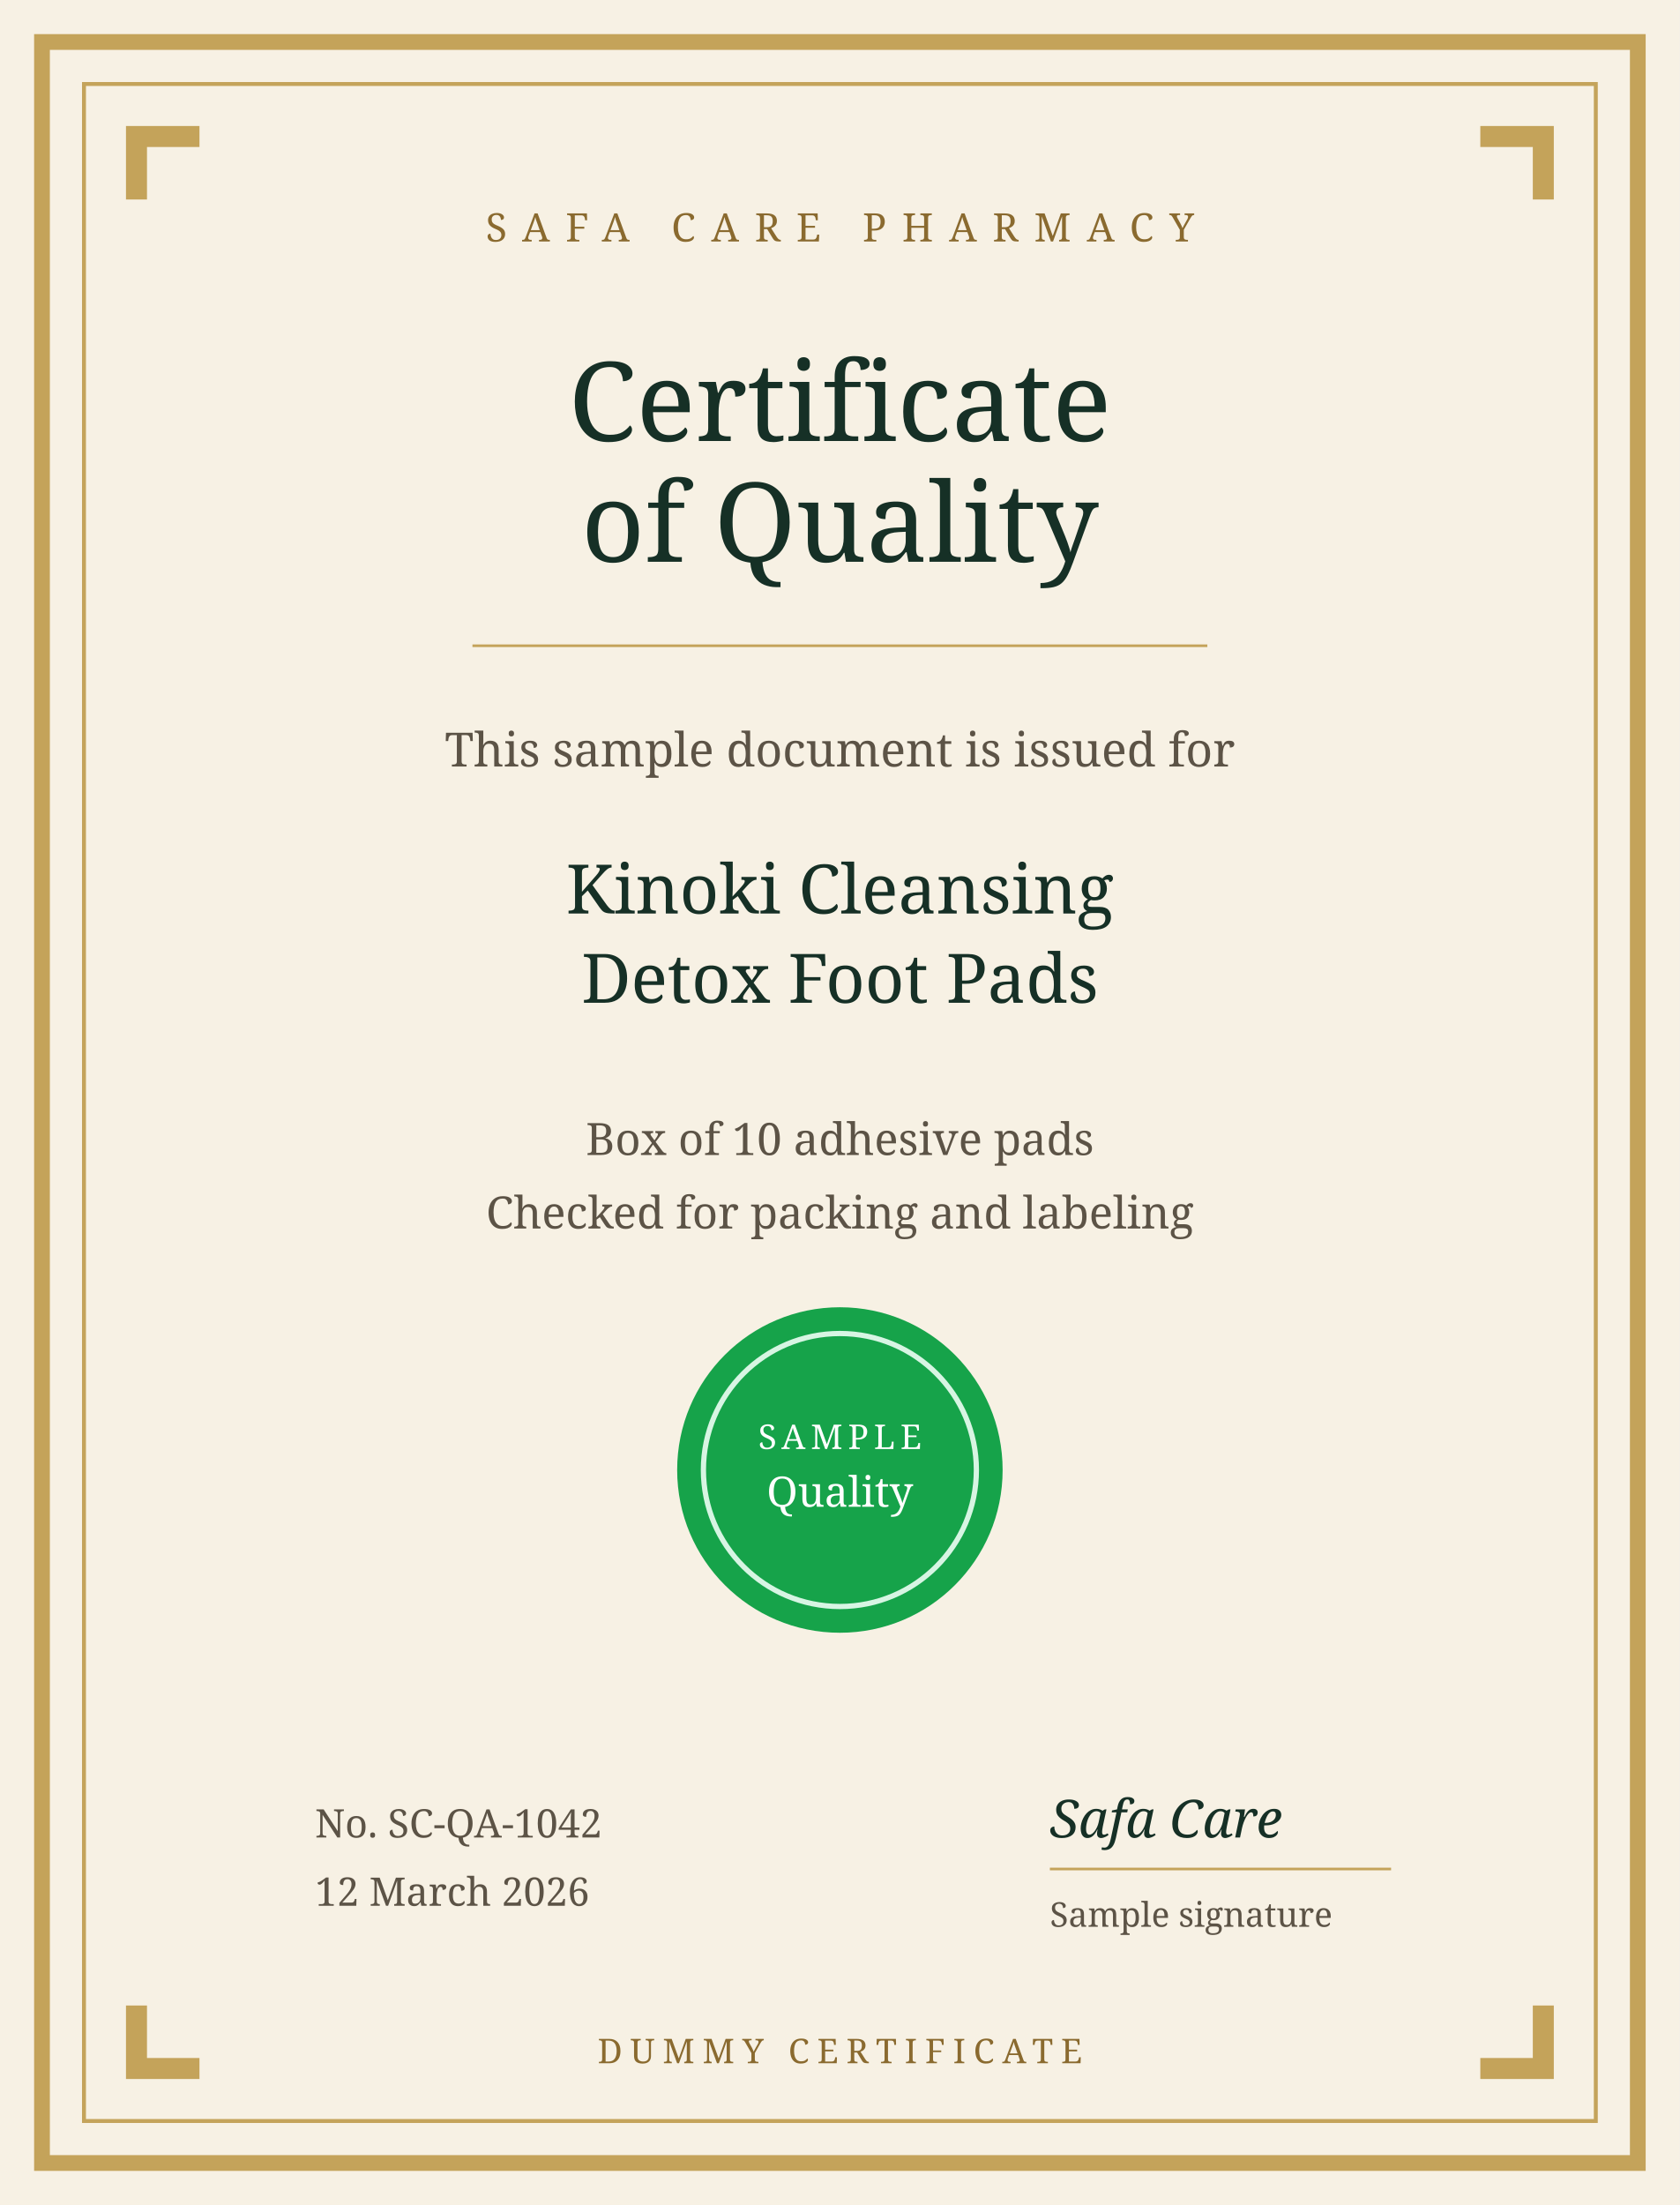
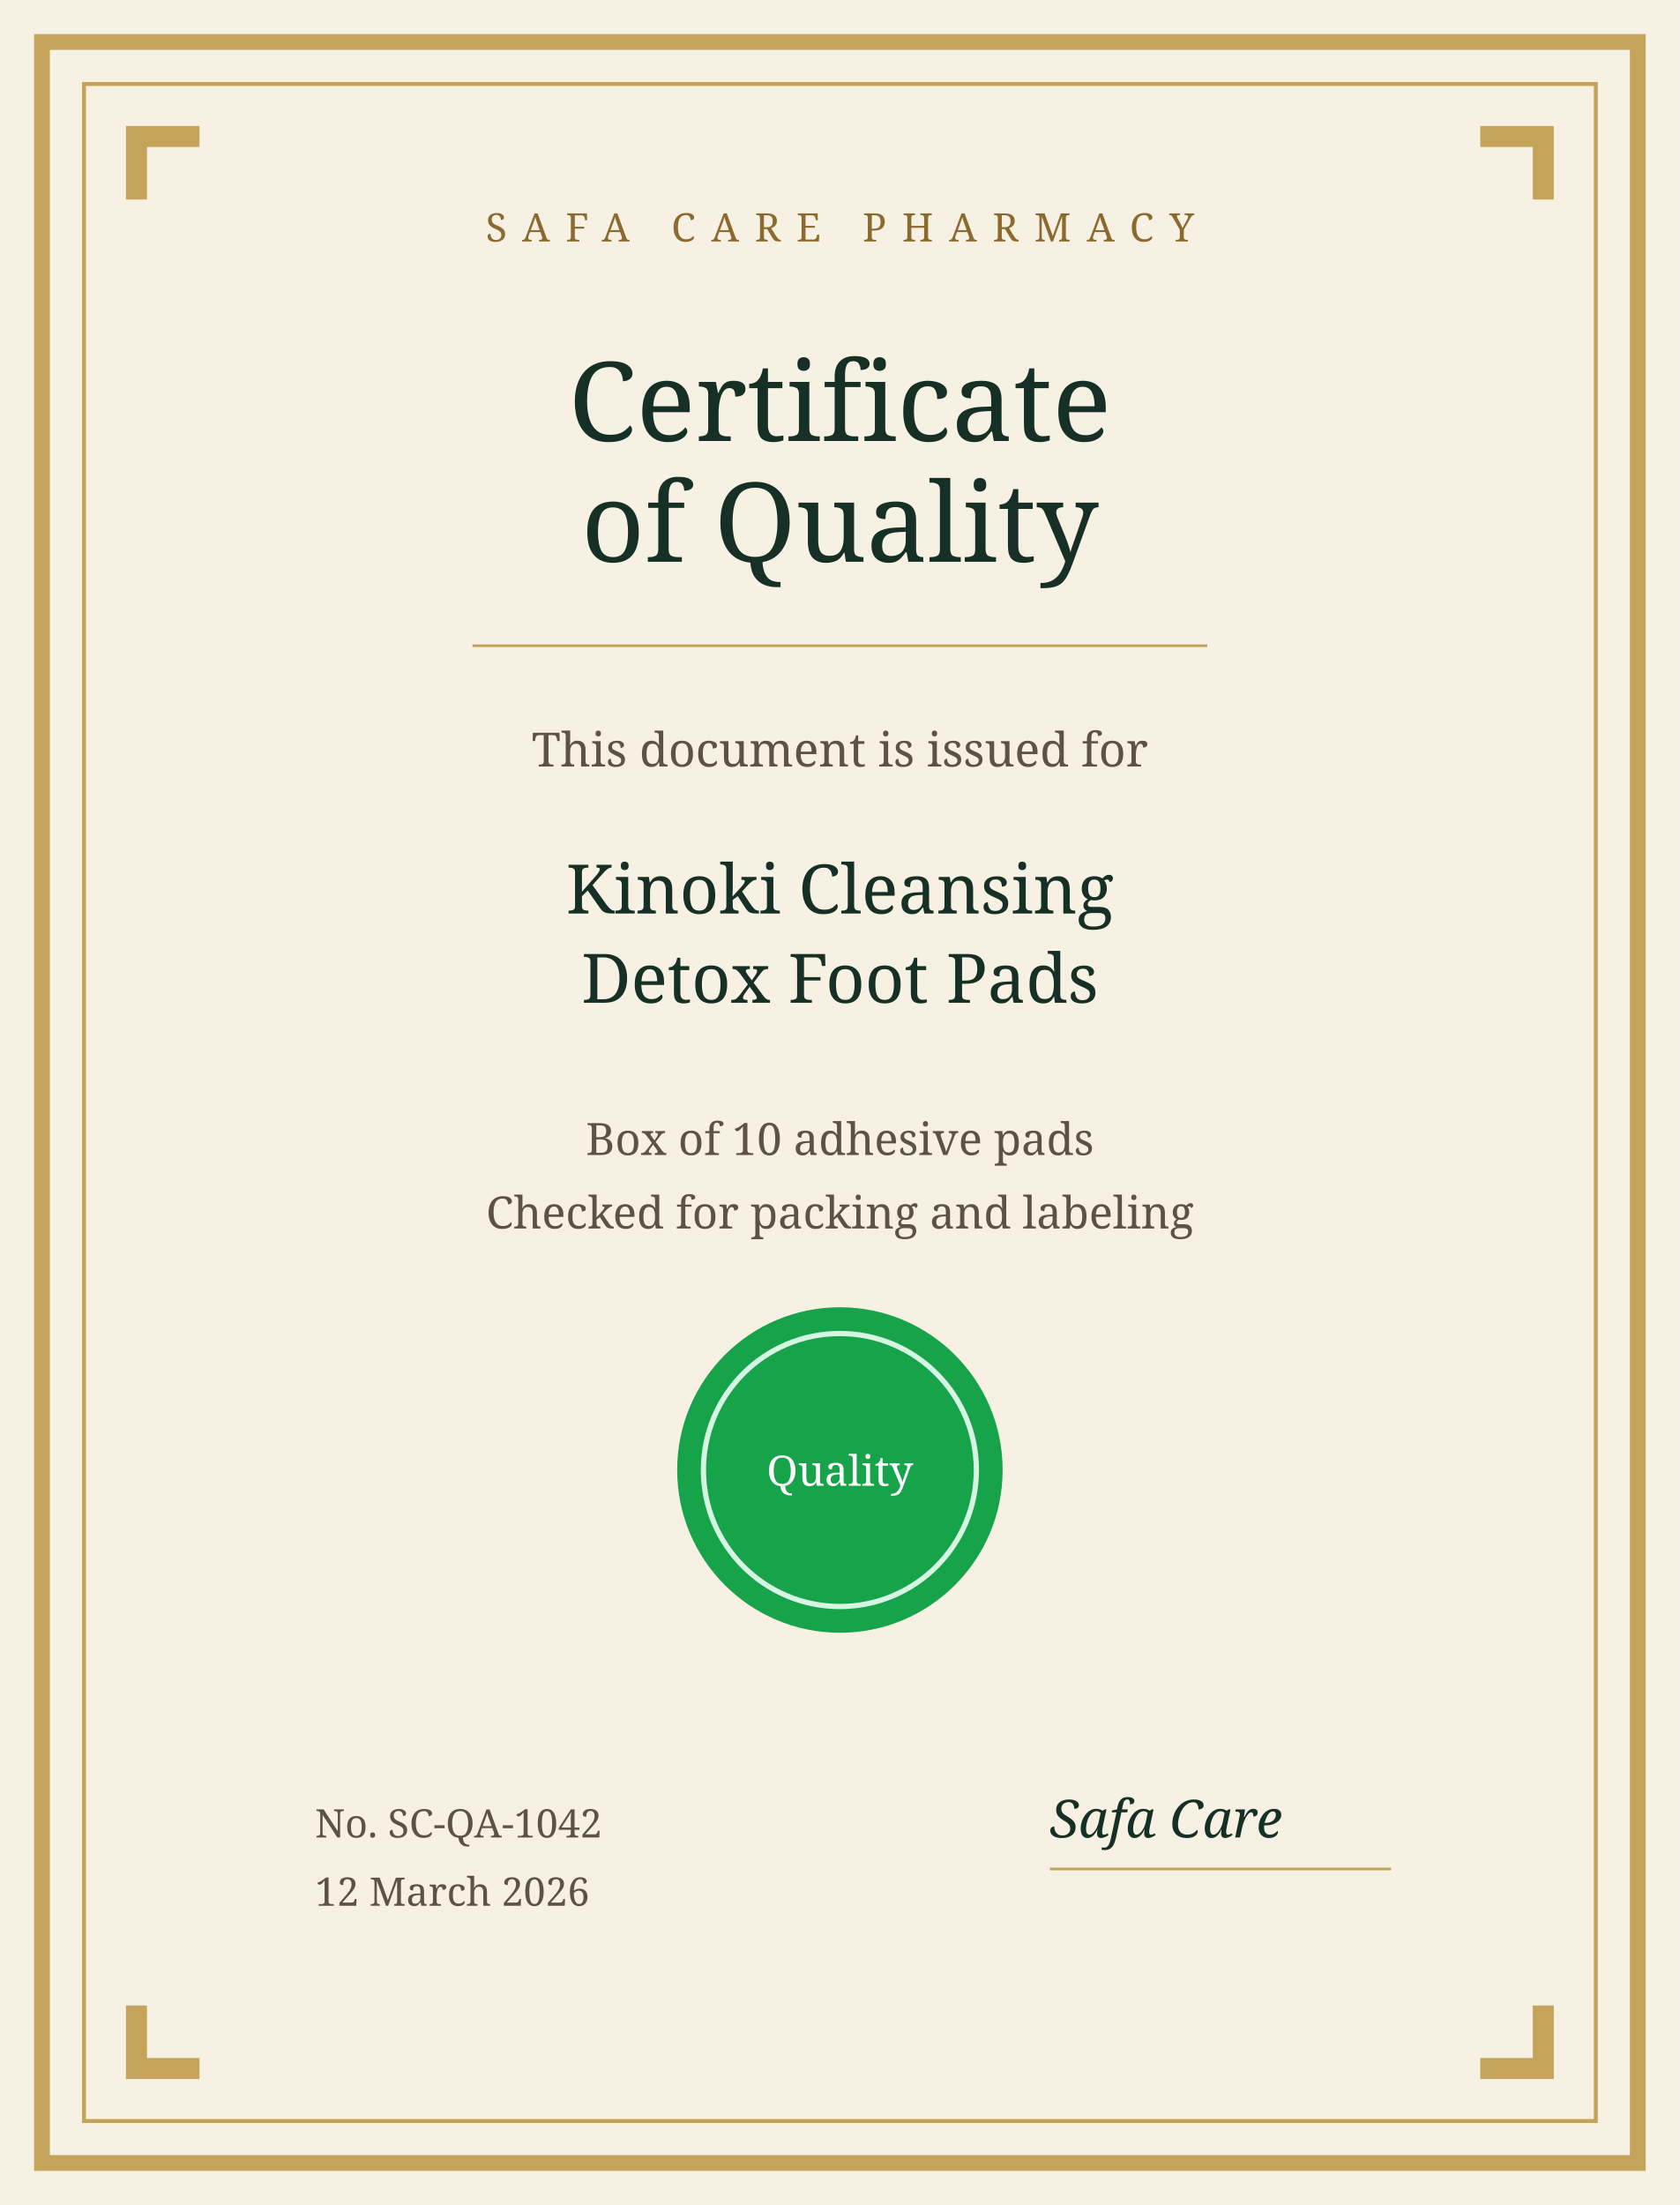
<svg xmlns="http://www.w3.org/2000/svg" viewBox="0 0 640 840" role="img">
  <rect width="640" height="840" fill="#f7f1e4" />
  <rect x="16" y="16" width="608" height="808" fill="none" stroke="#c4a35a" stroke-width="6" />
  <rect x="32" y="32" width="576" height="776" fill="none" stroke="#c4a35a" stroke-width="1.5" />
  <path d="M48 48h28v8H56v20h-8V48zm516 0h28v28h-8V56h-20v-8zM48 764h8v20h20v8H48v-28zm516 0h28v28h-28v-8h20v-20h-20z" fill="#c4a35a" />
  <text x="320" y="92" text-anchor="middle" fill="#8a6a2f" font-family="Georgia, serif" font-size="15" letter-spacing="6">SAFA CARE PHARMACY</text>
  <text x="320" y="168" text-anchor="middle" fill="#163026" font-family="Georgia, serif" font-size="42">Certificate</text>
  <text x="320" y="214" text-anchor="middle" fill="#163026" font-family="Georgia, serif" font-size="42">of Quality</text>
  <line x1="180" y1="246" x2="460" y2="246" stroke="#c4a35a" stroke-width="1" />
-   <text x="320" y="292" text-anchor="middle" fill="#5c5346" font-family="Georgia, serif" font-size="18">This sample document is issued for</text>
+   <text x="320" y="292" text-anchor="middle" fill="#5c5346" font-family="Georgia, serif" font-size="18">This document is issued for</text>
  <text x="320" y="348" text-anchor="middle" fill="#163026" font-family="Georgia, serif" font-size="26">Kinoki Cleansing</text>
  <text x="320" y="382" text-anchor="middle" fill="#163026" font-family="Georgia, serif" font-size="26">Detox Foot Pads</text>
  <text x="320" y="440" text-anchor="middle" fill="#5c5346" font-family="Georgia, serif" font-size="17">Box of 10 adhesive pads</text>
  <text x="320" y="468" text-anchor="middle" fill="#5c5346" font-family="Georgia, serif" font-size="17">Checked for packing and labeling</text>
  <circle cx="320" cy="560" r="62" fill="#16a34a" />
  <circle cx="320" cy="560" r="52" fill="none" stroke="#d7f5e3" stroke-width="2" />
-   <text x="320" y="552" text-anchor="middle" fill="#fff" font-family="Georgia, serif" font-size="13" letter-spacing="2">SAMPLE</text>
-   <text x="320" y="574" text-anchor="middle" fill="#fff" font-family="Georgia, serif" font-size="16">Quality</text>
+   <text x="320" y="566" text-anchor="middle" fill="#fff" font-family="Georgia, serif" font-size="16">Quality</text>
  <text x="120" y="700" fill="#5c5346" font-family="Georgia, serif" font-size="15">No. SC-QA-1042</text>
  <text x="120" y="726" fill="#5c5346" font-family="Georgia, serif" font-size="15">12 March 2026</text>
  <text x="400" y="700" fill="#163026" font-family="Georgia, serif" font-size="20" font-style="italic">Safa Care</text>
  <line x1="400" y1="712" x2="530" y2="712" stroke="#c4a35a" stroke-width="1" />
-   <text x="400" y="734" fill="#5c5346" font-family="Georgia, serif" font-size="13">Sample signature</text>
-   <text x="320" y="786" text-anchor="middle" fill="#8a6a2f" font-family="Georgia, serif" font-size="13" letter-spacing="3">DUMMY CERTIFICATE</text>
</svg>
